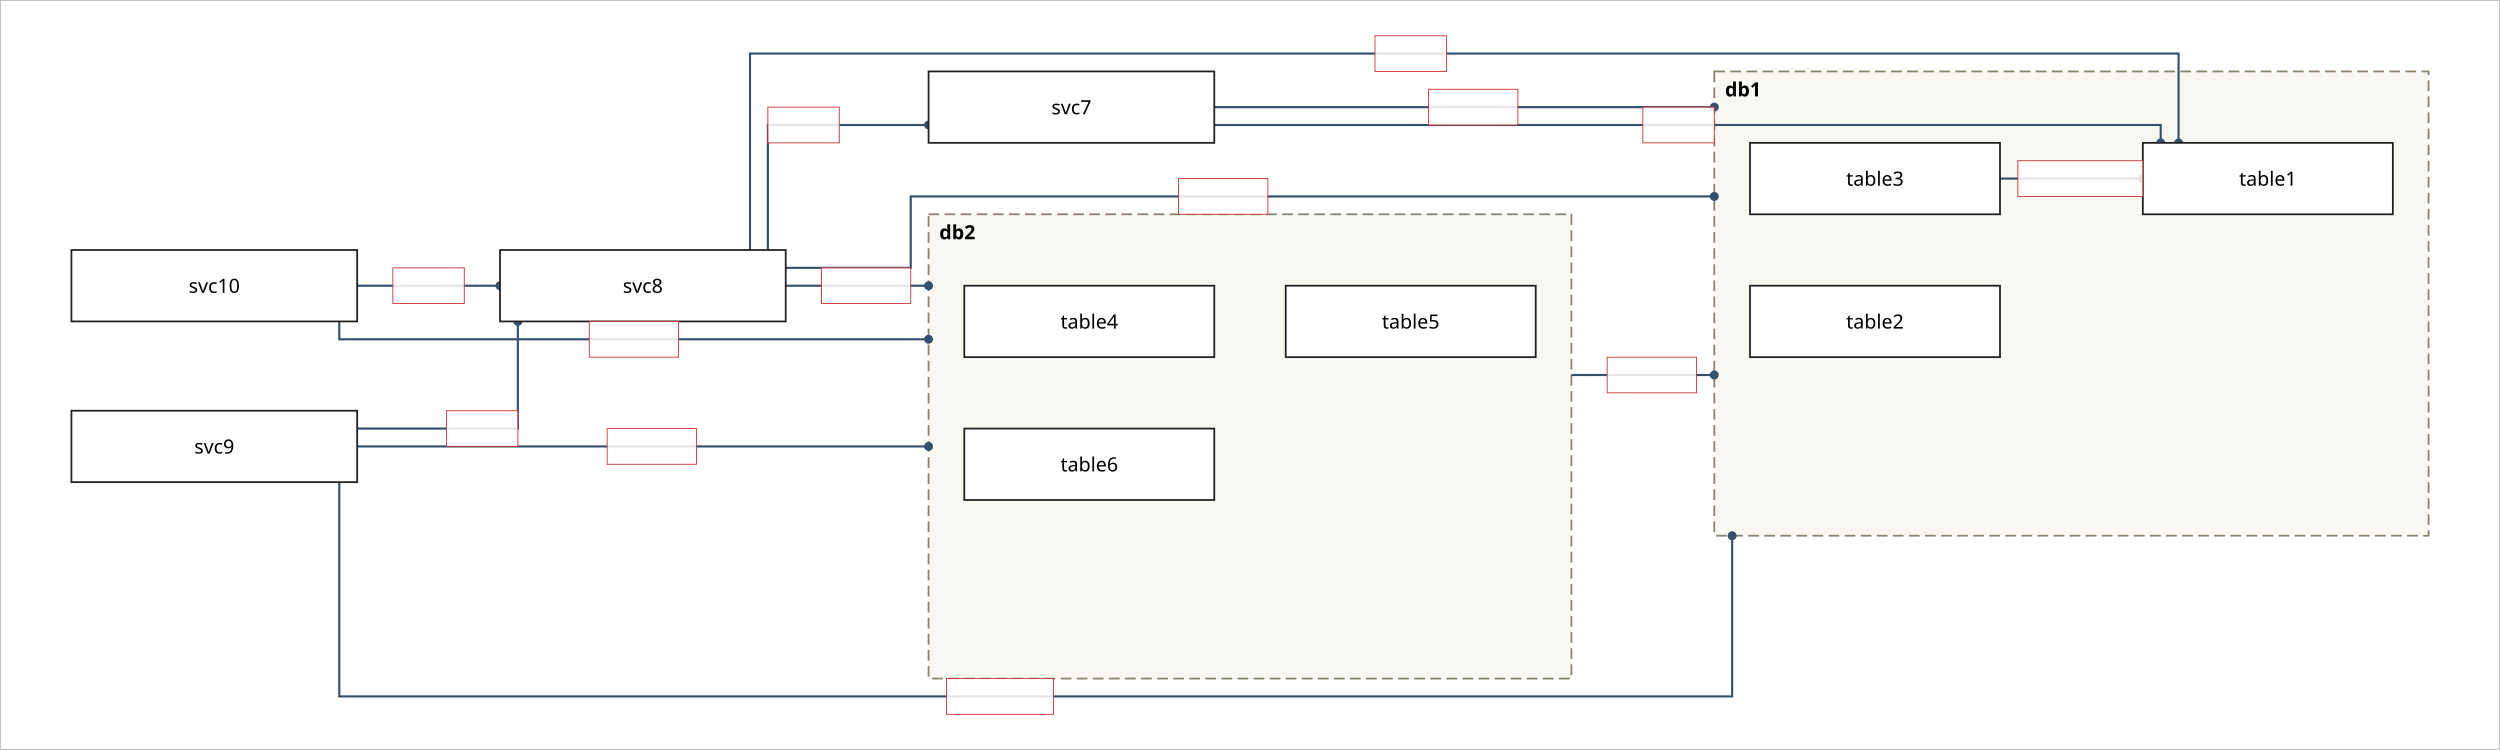
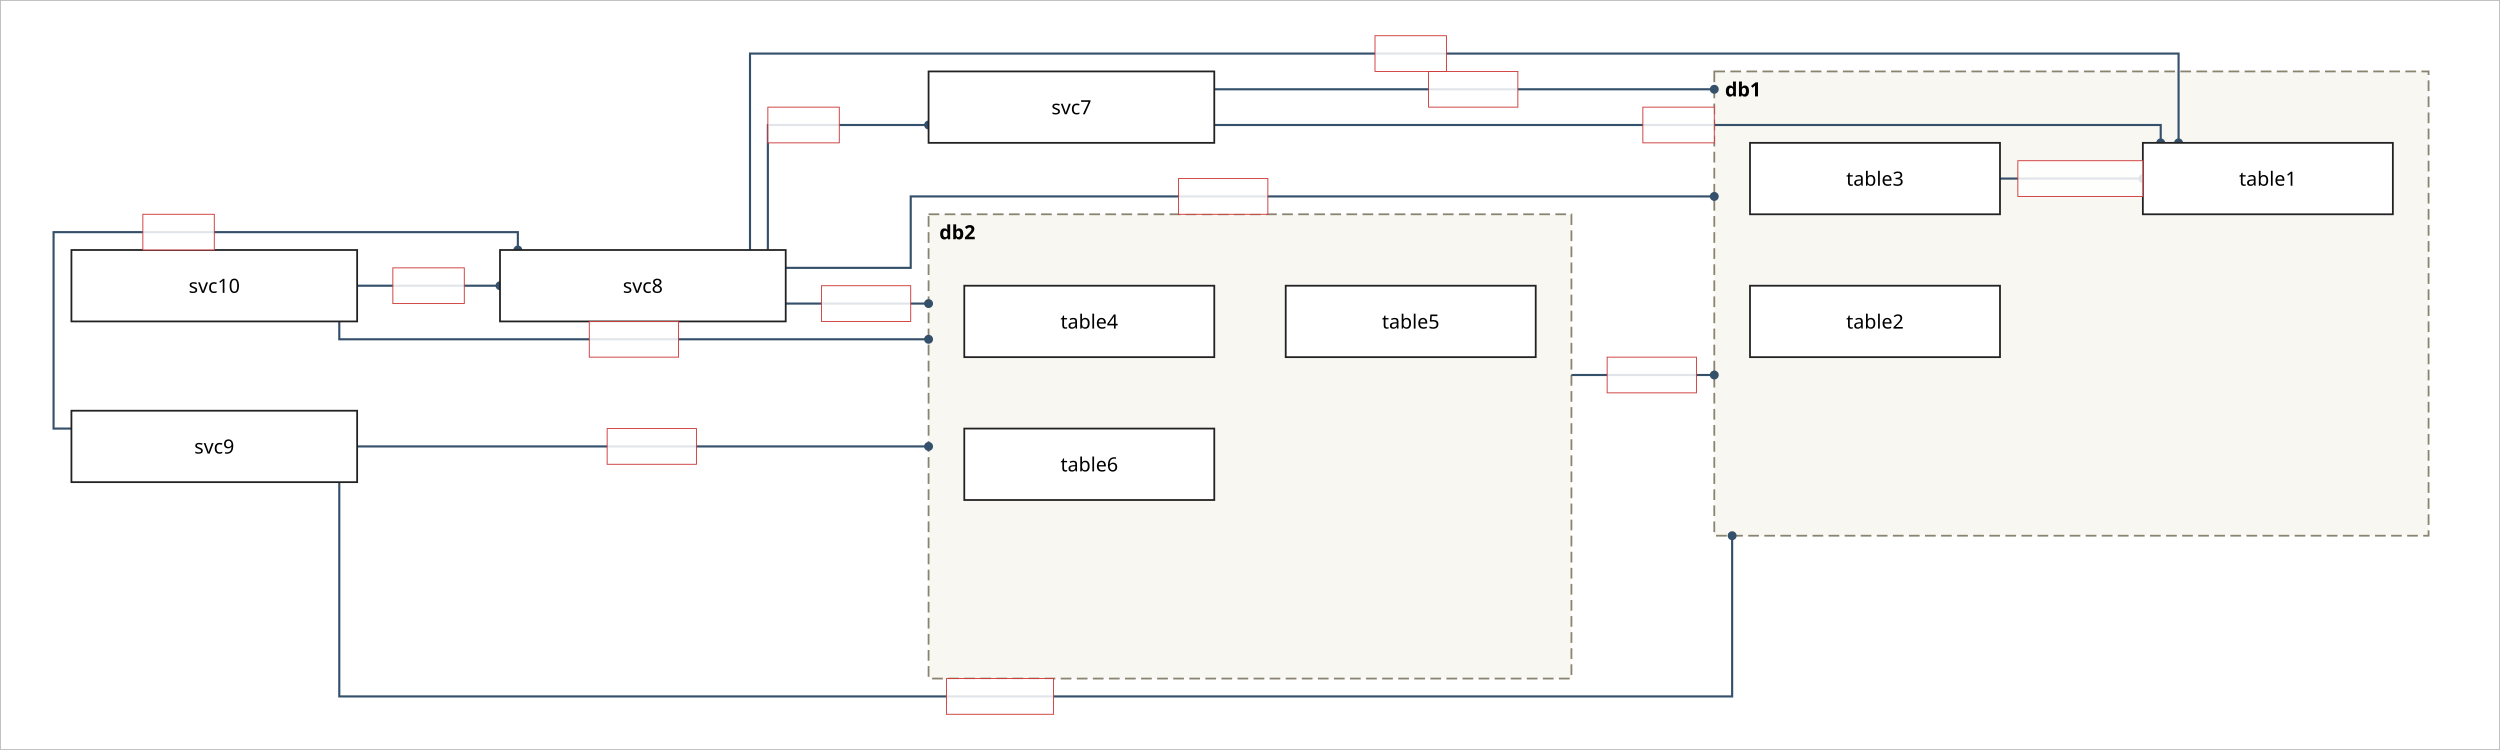
<svg xmlns="http://www.w3.org/2000/svg" width="1400" height="420" viewBox="0 0 1400 420" font-family="sans-serif" font-size="11">
  <rect width="100%" height="100%" fill="#fff" stroke="#bbb" />
  <rect x="960" y="40" width="400" height="260" fill="#f3f1ea" fill-opacity="0.6" stroke="#8a8370" stroke-dasharray="6 3" />
  <text x="966" y="54" font-weight="bold">db1</text>
  <rect x="520" y="120" width="360" height="260" fill="#f3f1ea" fill-opacity="0.6" stroke="#8a8370" stroke-dasharray="6 3" />
  <text x="526" y="134" font-weight="bold">db2</text>
  <polyline points="1120,100 1200,100" fill="none" stroke="#35506b" stroke-width="1.2" />
  <circle cx="1200" cy="100" r="2.5" fill="#35506b" />
  <polyline points="880,210 960,210" fill="none" stroke="#35506b" stroke-width="1.2" />
  <circle cx="960" cy="210" r="2.5" fill="#35506b" />
  <polyline points="190,180 190,190 520,190" fill="none" stroke="#35506b" stroke-width="1.2" />
  <circle cx="520" cy="190" r="2.5" fill="#35506b" />
  <polyline points="200,160 280,160" fill="none" stroke="#35506b" stroke-width="1.2" />
  <circle cx="280" cy="160" r="2.5" fill="#35506b" />
-   <polyline points="680,60 960,60" fill="none" stroke="#35506b" stroke-width="1.2" />
-   <circle cx="960" cy="60" r="2.5" fill="#35506b" />
+   <polyline points="680,50 960,50" fill="none" stroke="#35506b" stroke-width="1.2" />
+   <circle cx="960" cy="50" r="2.5" fill="#35506b" />
  <polyline points="680,70 1210,70 1210,80" fill="none" stroke="#35506b" stroke-width="1.2" />
  <circle cx="1210" cy="80" r="2.5" fill="#35506b" />
  <polyline points="440,150 510,150 510,110 960,110" fill="none" stroke="#35506b" stroke-width="1.2" />
  <circle cx="960" cy="110" r="2.5" fill="#35506b" />
  <polyline points="420,140 420,30 1220,30 1220,80" fill="none" stroke="#35506b" stroke-width="1.2" />
  <circle cx="1220" cy="80" r="2.5" fill="#35506b" />
-   <polyline points="440,160 520,160" fill="none" stroke="#35506b" stroke-width="1.2" />
-   <circle cx="520" cy="160" r="2.5" fill="#35506b" />
+   <polyline points="440,170 520,170" fill="none" stroke="#35506b" stroke-width="1.2" />
+   <circle cx="520" cy="170" r="2.5" fill="#35506b" />
  <polyline points="430,140 430,70 520,70" fill="none" stroke="#35506b" stroke-width="1.2" />
  <circle cx="520" cy="70" r="2.5" fill="#35506b" />
  <polyline points="190,270 190,390 970,390 970,300" fill="none" stroke="#35506b" stroke-width="1.2" />
  <circle cx="970" cy="300" r="2.5" fill="#35506b" />
  <polyline points="200,250 520,250" fill="none" stroke="#35506b" stroke-width="1.2" />
  <circle cx="520" cy="250" r="2.5" fill="#35506b" />
-   <polyline points="200,240 290,240 290,180" fill="none" stroke="#35506b" stroke-width="1.2" />
-   <circle cx="290" cy="180" r="2.5" fill="#35506b" />
+   <polyline points="40,240 30,240 30,130 290,130 290,140" fill="none" stroke="#35506b" stroke-width="1.2" />
+   <circle cx="290" cy="140" r="2.5" fill="#35506b" />
  <rect x="1200" y="80" width="140" height="40" fill="#fff" stroke="#222" />
  <text x="1270" y="104" text-anchor="middle">table1</text>
  <rect x="980" y="160" width="140" height="40" fill="#fff" stroke="#222" />
  <text x="1050" y="184" text-anchor="middle">table2</text>
  <rect x="980" y="80" width="140" height="40" fill="#fff" stroke="#222" />
  <text x="1050" y="104" text-anchor="middle">table3</text>
  <rect x="540" y="160" width="140" height="40" fill="#fff" stroke="#222" />
  <text x="610" y="184" text-anchor="middle">table4</text>
  <rect x="720" y="160" width="140" height="40" fill="#fff" stroke="#222" />
  <text x="790" y="184" text-anchor="middle">table5</text>
  <rect x="540" y="240" width="140" height="40" fill="#fff" stroke="#222" />
  <text x="610" y="264" text-anchor="middle">table6</text>
  <rect x="40" y="140" width="160" height="40" fill="#fff" stroke="#222" />
  <text x="120" y="164" text-anchor="middle">svc10</text>
  <rect x="520" y="40" width="160" height="40" fill="#fff" stroke="#222" />
  <text x="600" y="64" text-anchor="middle">svc7</text>
  <rect x="280" y="140" width="160" height="40" fill="#fff" stroke="#222" />
  <text x="360" y="164" text-anchor="middle">svc8</text>
  <rect x="40" y="230" width="160" height="40" fill="#fff" stroke="#222" />
  <text x="120" y="254" text-anchor="middle">svc9</text>
  <rect x="1130" y="90" width="70" height="20" fill="#fff" fill-opacity="0.85" stroke="#c33" stroke-width="0.5" />
  <rect x="900" y="200" width="50" height="20" fill="#fff" fill-opacity="0.85" stroke="#c33" stroke-width="0.5" />
  <rect x="330" y="180" width="50" height="20" fill="#fff" fill-opacity="0.85" stroke="#c33" stroke-width="0.5" />
  <rect x="220" y="150" width="40" height="20" fill="#fff" fill-opacity="0.85" stroke="#c33" stroke-width="0.5" />
-   <rect x="800" y="50" width="50" height="20" fill="#fff" fill-opacity="0.85" stroke="#c33" stroke-width="0.5" />
+   <rect x="800" y="40" width="50" height="20" fill="#fff" fill-opacity="0.85" stroke="#c33" stroke-width="0.5" />
  <rect x="920" y="60" width="40" height="20" fill="#fff" fill-opacity="0.85" stroke="#c33" stroke-width="0.5" />
  <rect x="660" y="100" width="50" height="20" fill="#fff" fill-opacity="0.85" stroke="#c33" stroke-width="0.5" />
  <rect x="770" y="20" width="40" height="20" fill="#fff" fill-opacity="0.85" stroke="#c33" stroke-width="0.5" />
-   <rect x="460" y="150" width="50" height="20" fill="#fff" fill-opacity="0.85" stroke="#c33" stroke-width="0.5" />
+   <rect x="460" y="160" width="50" height="20" fill="#fff" fill-opacity="0.85" stroke="#c33" stroke-width="0.5" />
  <rect x="430" y="60" width="40" height="20" fill="#fff" fill-opacity="0.85" stroke="#c33" stroke-width="0.5" />
  <rect x="530" y="380" width="60" height="20" fill="#fff" fill-opacity="0.85" stroke="#c33" stroke-width="0.5" />
  <rect x="340" y="240" width="50" height="20" fill="#fff" fill-opacity="0.85" stroke="#c33" stroke-width="0.5" />
-   <rect x="250" y="230" width="40" height="20" fill="#fff" fill-opacity="0.85" stroke="#c33" stroke-width="0.5" />
+   <rect x="80" y="120" width="40" height="20" fill="#fff" fill-opacity="0.85" stroke="#c33" stroke-width="0.5" />
</svg>
